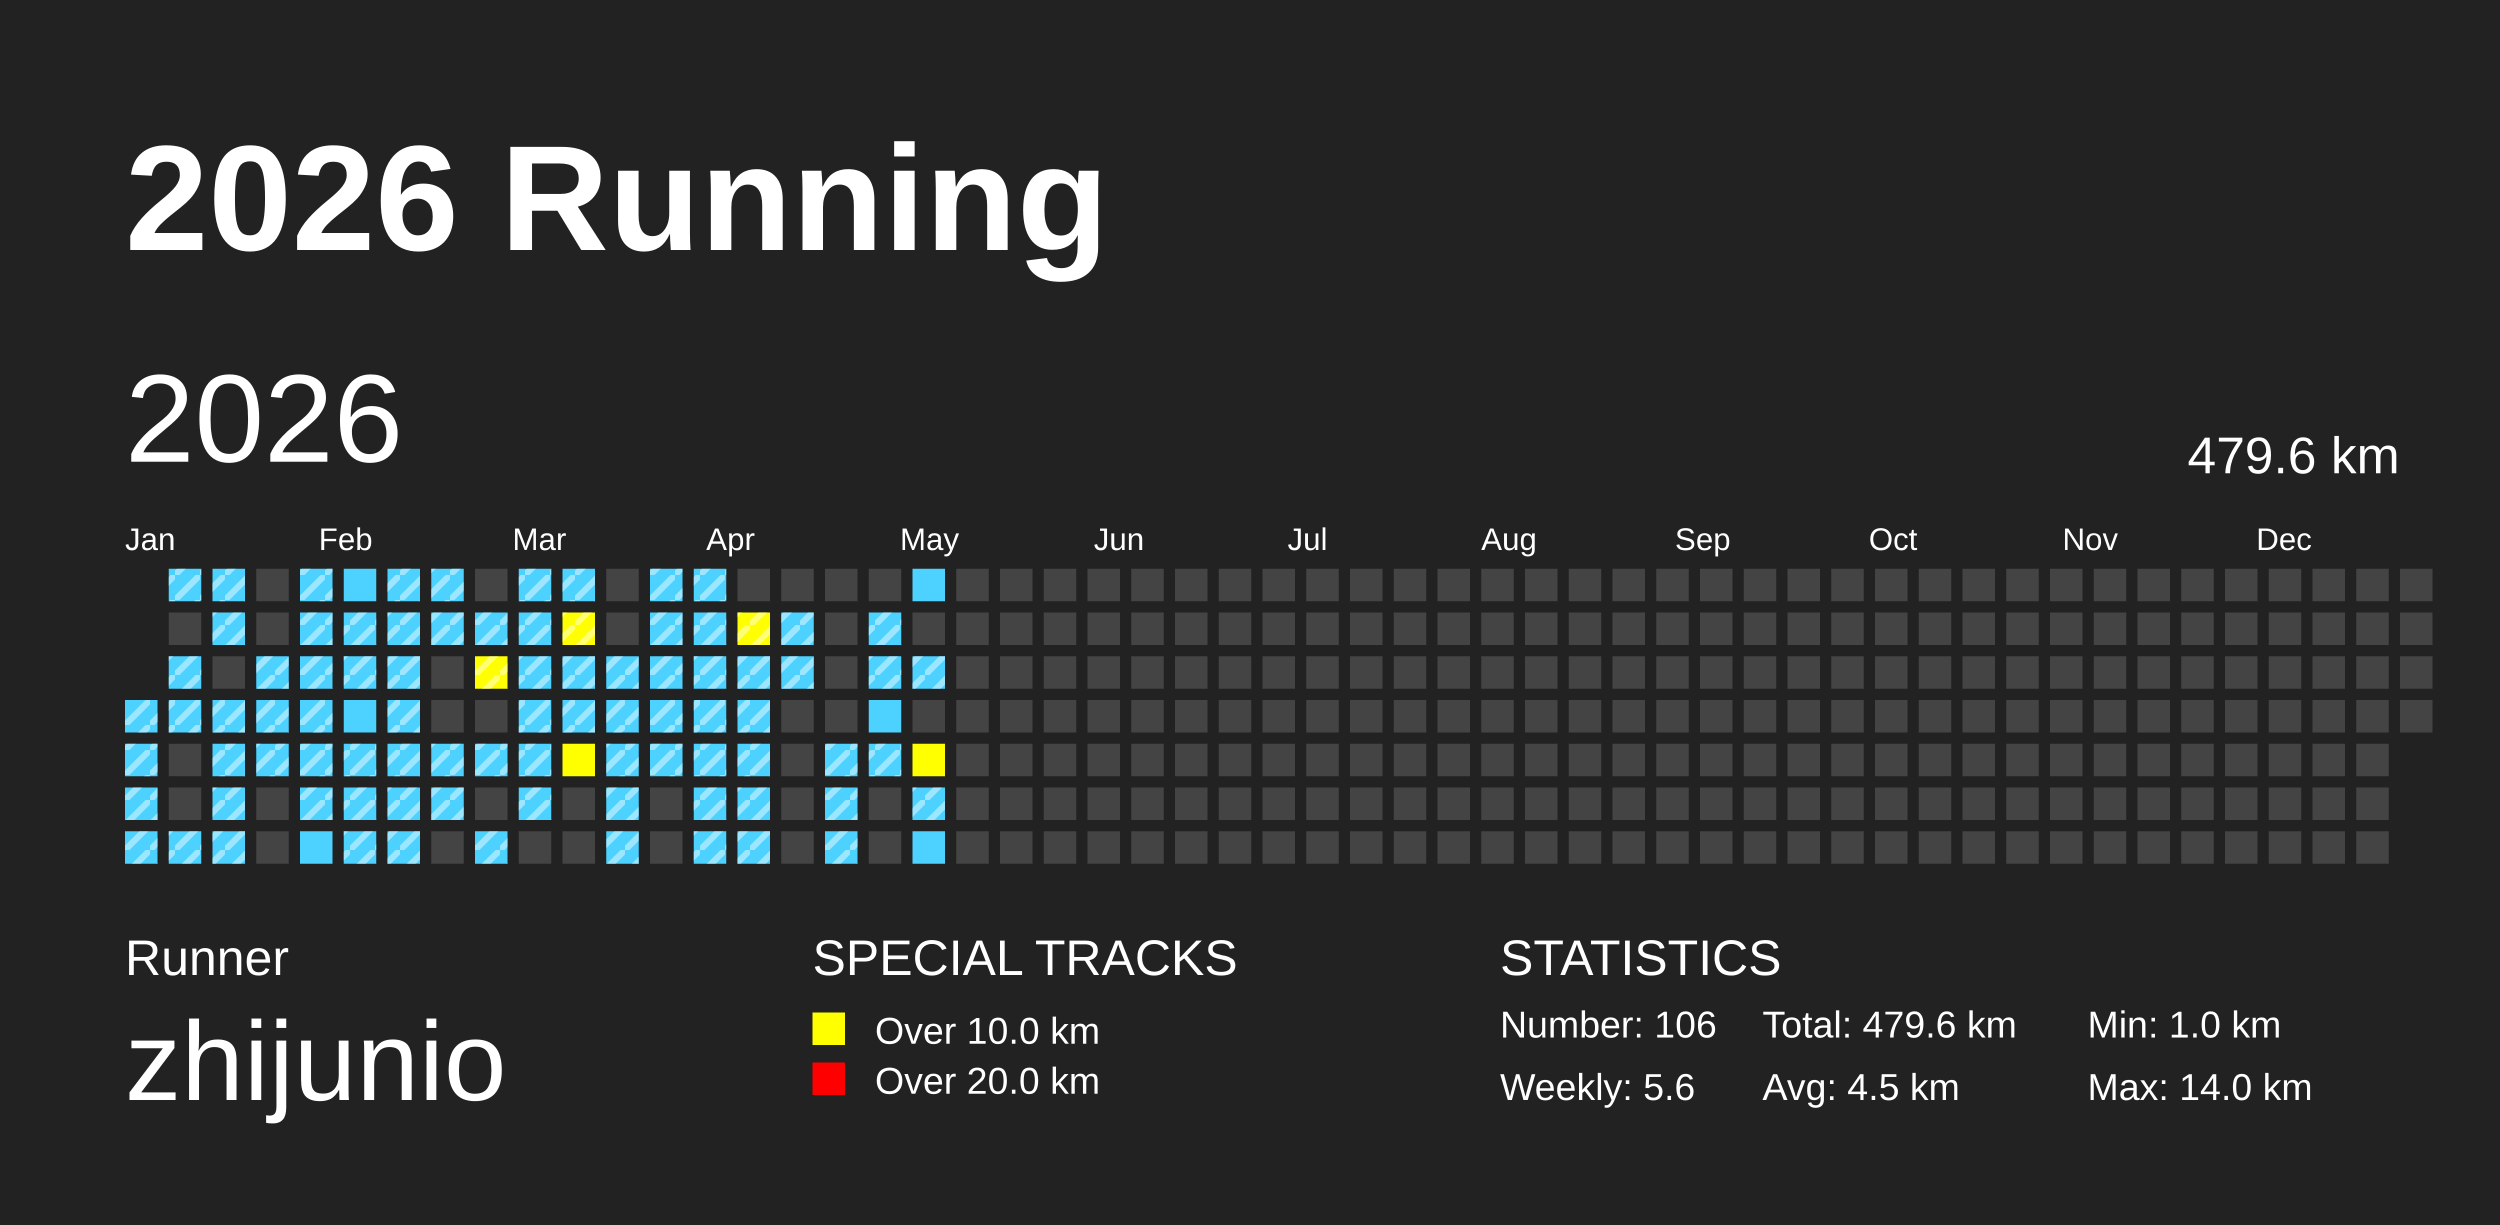
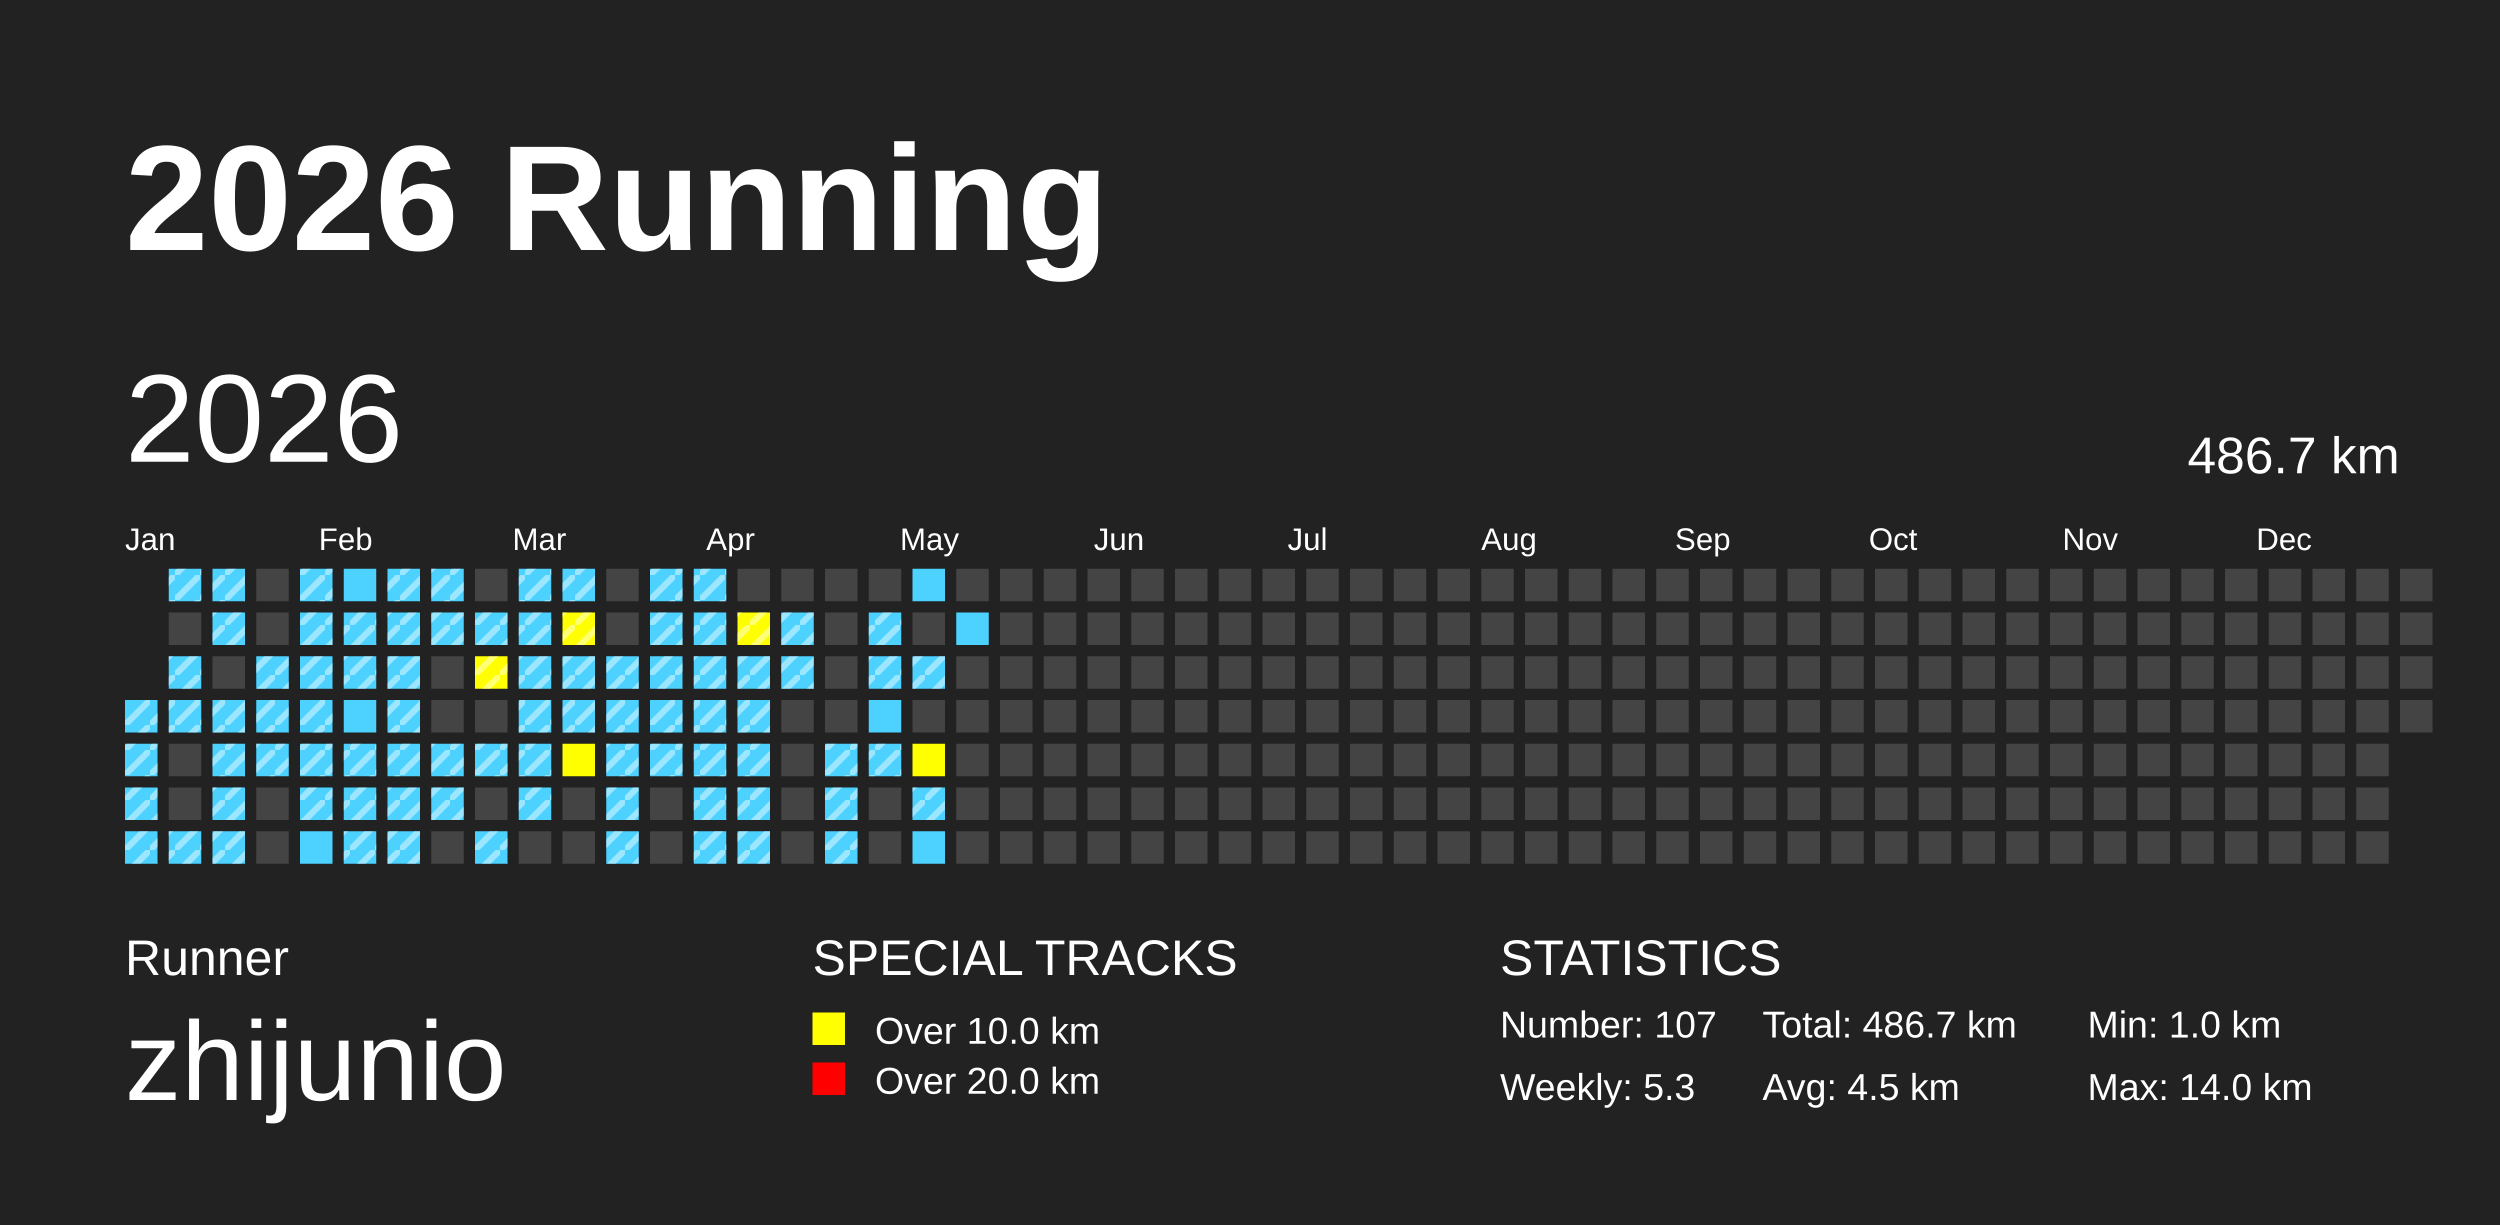
<svg xmlns="http://www.w3.org/2000/svg" baseProfile="full" height="98mm" version="1.1" viewBox="0,0,200,98" width="200mm">
  <defs>
    <pattern height="2" id="indoor-stripe" patternUnits="userSpaceOnUse" width="2">
      <line stroke="white" stroke-opacity="0.45" stroke-width="0.5" x1="0" x2="2" y1="2" y2="0" />
    </pattern>
  </defs>
  <rect fill="#222222" height="98" width="200" x="0" y="0" />
  <text fill="#FFFFFF" style="font-size:12px; font-family:Arial; font-weight:bold;" x="10" y="20">2026 Running</text>
  <text fill="#FFFFFF" style="font-size:4px; font-family:Arial" x="10" y="78">Runner</text>
  <text fill="#FFFFFF" style="font-size:9px; font-family:Arial" x="10" y="88">zhijunio</text>
  <text fill="#FFFFFF" style="font-size:4px; font-family:Arial" x="65" y="78">SPECIAL TRACKS</text>
  <rect fill="yellow" height="2.6" width="2.6" x="65" y="81" />
  <text fill="#FFFFFF" style="font-size:3px; font-family:Arial" x="70" y="83.5">Over 10.0 km</text>
  <rect fill="red" height="2.6" width="2.6" x="65" y="85" />
  <text fill="#FFFFFF" style="font-size:3px; font-family:Arial" x="70" y="87.5">Over 20.0 km</text>
  <text fill="#FFFFFF" style="font-size:4px; font-family:Arial" x="120" y="78">STATISTICS</text>
-   <text fill="#FFFFFF" style="font-size:3px; font-family:Arial" x="120" y="83">Number: 106</text>
-   <text fill="#FFFFFF" style="font-size:3px; font-family:Arial" x="120" y="88">Weekly: 5.6</text>
-   <text fill="#FFFFFF" style="font-size:3px; font-family:Arial" x="141" y="83">Total: 479.6 km</text>
+   <text fill="#FFFFFF" style="font-size:3px; font-family:Arial" x="120" y="83">Number: 107</text>
+   <text fill="#FFFFFF" style="font-size:3px; font-family:Arial" x="120" y="88">Weekly: 5.3</text>
+   <text fill="#FFFFFF" style="font-size:3px; font-family:Arial" x="141" y="83">Total: 486.7 km</text>
  <text fill="#FFFFFF" style="font-size:3px; font-family:Arial" x="141" y="88">Avg: 4.5 km</text>
  <text fill="#FFFFFF" style="font-size:3px; font-family:Arial" x="167" y="83">Min: 1.0 km</text>
  <text fill="#FFFFFF" style="font-size:3px; font-family:Arial" x="167" y="88">Max: 14.0 km</text>
  <text dominant-baseline="hanging" fill="#FFFFFF" style="font-size:10.0px; font-family:Arial;" x="10" y="30">2026</text>
-   <text dominant-baseline="hanging" fill="#FFFFFF" style="font-size:4.125px; font-family:Arial;" x="175" y="35">479.6 km</text>
+   <text dominant-baseline="hanging" fill="#FFFFFF" style="font-size:4.125px; font-family:Arial;" x="175" y="35">486.7 km</text>
  <text fill="#FFFFFF" style="font-size:2.5px; font-family:Arial" x="10.0" y="44">Jan</text>
  <text fill="#FFFFFF" style="font-size:2.5px; font-family:Arial" x="25.5" y="44">Feb</text>
  <text fill="#FFFFFF" style="font-size:2.5px; font-family:Arial" x="41.0" y="44">Mar</text>
  <text fill="#FFFFFF" style="font-size:2.5px; font-family:Arial" x="56.5" y="44">Apr</text>
  <text fill="#FFFFFF" style="font-size:2.5px; font-family:Arial" x="72.0" y="44">May</text>
  <text fill="#FFFFFF" style="font-size:2.5px; font-family:Arial" x="87.5" y="44">Jun</text>
  <text fill="#FFFFFF" style="font-size:2.5px; font-family:Arial" x="103.0" y="44">Jul</text>
  <text fill="#FFFFFF" style="font-size:2.5px; font-family:Arial" x="118.5" y="44">Aug</text>
  <text fill="#FFFFFF" style="font-size:2.5px; font-family:Arial" x="134.0" y="44">Sep</text>
  <text fill="#FFFFFF" style="font-size:2.5px; font-family:Arial" x="149.5" y="44">Oct</text>
  <text fill="#FFFFFF" style="font-size:2.5px; font-family:Arial" x="165.0" y="44">Nov</text>
  <text fill="#FFFFFF" style="font-size:2.5px; font-family:Arial" x="180.5" y="44">Dec</text>
  <rect fill="#4DD2FF" height="2.6" width="2.6" x="10.0" y="56.0" />
  <rect fill="url(#indoor-stripe)" height="2.6" style="pointer-events: none;" width="2.6" x="10.0" y="56.0" />
  <rect fill="#4DD2FF" height="2.6" width="2.6" x="10.0" y="59.5" />
  <rect fill="url(#indoor-stripe)" height="2.6" style="pointer-events: none;" width="2.6" x="10.0" y="59.5" />
  <rect fill="#4DD2FF" height="2.6" width="2.6" x="10.0" y="63.0" />
  <rect fill="url(#indoor-stripe)" height="2.6" style="pointer-events: none;" width="2.6" x="10.0" y="63.0" />
  <rect fill="#4DD2FF" height="2.6" width="2.6" x="10.0" y="66.5" />
  <rect fill="url(#indoor-stripe)" height="2.6" style="pointer-events: none;" width="2.6" x="10.0" y="66.5" />
  <rect fill="#4DD2FF" height="2.6" width="2.6" x="13.5" y="45.5" />
  <rect fill="url(#indoor-stripe)" height="2.6" style="pointer-events: none;" width="2.6" x="13.5" y="45.5" />
  <rect fill="#444444" height="2.6" width="2.6" x="13.5" y="49.0" />
  <rect fill="#4DD2FF" height="2.6" width="2.6" x="13.5" y="52.5" />
  <rect fill="url(#indoor-stripe)" height="2.6" style="pointer-events: none;" width="2.6" x="13.5" y="52.5" />
  <rect fill="#4DD2FF" height="2.6" width="2.6" x="13.5" y="56.0" />
  <rect fill="url(#indoor-stripe)" height="2.6" style="pointer-events: none;" width="2.6" x="13.5" y="56.0" />
  <rect fill="#444444" height="2.6" width="2.6" x="13.5" y="59.5" />
  <rect fill="#444444" height="2.6" width="2.6" x="13.5" y="63.0" />
  <rect fill="#4DD2FF" height="2.6" width="2.6" x="13.5" y="66.5" />
  <rect fill="url(#indoor-stripe)" height="2.6" style="pointer-events: none;" width="2.6" x="13.5" y="66.5" />
  <rect fill="#4DD2FF" height="2.6" width="2.6" x="17.0" y="45.5" />
  <rect fill="url(#indoor-stripe)" height="2.6" style="pointer-events: none;" width="2.6" x="17.0" y="45.5" />
  <rect fill="#4DD2FF" height="2.6" width="2.6" x="17.0" y="49.0" />
  <rect fill="url(#indoor-stripe)" height="2.6" style="pointer-events: none;" width="2.6" x="17.0" y="49.0" />
  <rect fill="#444444" height="2.6" width="2.6" x="17.0" y="52.5" />
  <rect fill="#4DD2FF" height="2.6" width="2.6" x="17.0" y="56.0" />
  <rect fill="url(#indoor-stripe)" height="2.6" style="pointer-events: none;" width="2.6" x="17.0" y="56.0" />
  <rect fill="#4DD2FF" height="2.6" width="2.6" x="17.0" y="59.5" />
  <rect fill="url(#indoor-stripe)" height="2.6" style="pointer-events: none;" width="2.6" x="17.0" y="59.5" />
  <rect fill="#4DD2FF" height="2.6" width="2.6" x="17.0" y="63.0" />
  <rect fill="url(#indoor-stripe)" height="2.6" style="pointer-events: none;" width="2.6" x="17.0" y="63.0" />
  <rect fill="#4DD2FF" height="2.6" width="2.6" x="17.0" y="66.5" />
  <rect fill="url(#indoor-stripe)" height="2.6" style="pointer-events: none;" width="2.6" x="17.0" y="66.5" />
  <rect fill="#444444" height="2.6" width="2.6" x="20.5" y="45.5" />
  <rect fill="#444444" height="2.6" width="2.6" x="20.5" y="49.0" />
  <rect fill="#4DD2FF" height="2.6" width="2.6" x="20.5" y="52.5" />
  <rect fill="url(#indoor-stripe)" height="2.6" style="pointer-events: none;" width="2.6" x="20.5" y="52.5" />
  <rect fill="#4DD2FF" height="2.6" width="2.6" x="20.5" y="56.0" />
  <rect fill="url(#indoor-stripe)" height="2.6" style="pointer-events: none;" width="2.6" x="20.5" y="56.0" />
  <rect fill="#4DD2FF" height="2.6" width="2.6" x="20.5" y="59.5" />
  <rect fill="url(#indoor-stripe)" height="2.6" style="pointer-events: none;" width="2.6" x="20.5" y="59.5" />
  <rect fill="#444444" height="2.6" width="2.6" x="20.5" y="63.0" />
  <rect fill="#444444" height="2.6" width="2.6" x="20.5" y="66.5" />
  <rect fill="#4DD2FF" height="2.6" width="2.6" x="24.0" y="45.5" />
  <rect fill="url(#indoor-stripe)" height="2.6" style="pointer-events: none;" width="2.6" x="24.0" y="45.5" />
  <rect fill="#4DD2FF" height="2.6" width="2.6" x="24.0" y="49.0" />
  <rect fill="url(#indoor-stripe)" height="2.6" style="pointer-events: none;" width="2.6" x="24.0" y="49.0" />
  <rect fill="#4DD2FF" height="2.6" width="2.6" x="24.0" y="52.5" />
  <rect fill="url(#indoor-stripe)" height="2.6" style="pointer-events: none;" width="2.6" x="24.0" y="52.5" />
  <rect fill="#4DD2FF" height="2.6" width="2.6" x="24.0" y="56.0" />
  <rect fill="url(#indoor-stripe)" height="2.6" style="pointer-events: none;" width="2.6" x="24.0" y="56.0" />
  <rect fill="#4DD2FF" height="2.6" width="2.6" x="24.0" y="59.5" />
  <rect fill="url(#indoor-stripe)" height="2.6" style="pointer-events: none;" width="2.6" x="24.0" y="59.5" />
  <rect fill="#4DD2FF" height="2.6" width="2.6" x="24.0" y="63.0" />
  <rect fill="url(#indoor-stripe)" height="2.6" style="pointer-events: none;" width="2.6" x="24.0" y="63.0" />
  <rect fill="#4DD2FF" height="2.6" width="2.6" x="24.0" y="66.5" />
  <rect fill="#4DD2FF" height="2.6" width="2.6" x="27.5" y="45.5" />
  <rect fill="#4DD2FF" height="2.6" width="2.6" x="27.5" y="49.0" />
  <rect fill="url(#indoor-stripe)" height="2.6" style="pointer-events: none;" width="2.6" x="27.5" y="49.0" />
  <rect fill="#4DD2FF" height="2.6" width="2.6" x="27.5" y="52.5" />
  <rect fill="url(#indoor-stripe)" height="2.6" style="pointer-events: none;" width="2.6" x="27.5" y="52.5" />
  <rect fill="#4DD2FF" height="2.6" width="2.6" x="27.5" y="56.0" />
  <rect fill="#4DD2FF" height="2.6" width="2.6" x="27.5" y="59.5" />
  <rect fill="url(#indoor-stripe)" height="2.6" style="pointer-events: none;" width="2.6" x="27.5" y="59.5" />
  <rect fill="#4DD2FF" height="2.6" width="2.6" x="27.5" y="63.0" />
  <rect fill="url(#indoor-stripe)" height="2.6" style="pointer-events: none;" width="2.6" x="27.5" y="63.0" />
  <rect fill="#4DD2FF" height="2.6" width="2.6" x="27.5" y="66.5" />
  <rect fill="url(#indoor-stripe)" height="2.6" style="pointer-events: none;" width="2.6" x="27.5" y="66.5" />
  <rect fill="#4DD2FF" height="2.6" width="2.6" x="31.0" y="45.5" />
  <rect fill="url(#indoor-stripe)" height="2.6" style="pointer-events: none;" width="2.6" x="31.0" y="45.5" />
  <rect fill="#4DD2FF" height="2.6" width="2.6" x="31.0" y="49.0" />
  <rect fill="url(#indoor-stripe)" height="2.6" style="pointer-events: none;" width="2.6" x="31.0" y="49.0" />
  <rect fill="#4DD2FF" height="2.6" width="2.6" x="31.0" y="52.5" />
  <rect fill="url(#indoor-stripe)" height="2.6" style="pointer-events: none;" width="2.6" x="31.0" y="52.5" />
  <rect fill="#4DD2FF" height="2.6" width="2.6" x="31.0" y="56.0" />
  <rect fill="url(#indoor-stripe)" height="2.6" style="pointer-events: none;" width="2.6" x="31.0" y="56.0" />
  <rect fill="#4DD2FF" height="2.6" width="2.6" x="31.0" y="59.5" />
  <rect fill="url(#indoor-stripe)" height="2.6" style="pointer-events: none;" width="2.6" x="31.0" y="59.5" />
  <rect fill="#4DD2FF" height="2.6" width="2.6" x="31.0" y="63.0" />
  <rect fill="url(#indoor-stripe)" height="2.6" style="pointer-events: none;" width="2.6" x="31.0" y="63.0" />
  <rect fill="#4DD2FF" height="2.6" width="2.6" x="31.0" y="66.5" />
  <rect fill="url(#indoor-stripe)" height="2.6" style="pointer-events: none;" width="2.6" x="31.0" y="66.5" />
  <rect fill="#4DD2FF" height="2.6" width="2.6" x="34.5" y="45.5" />
  <rect fill="url(#indoor-stripe)" height="2.6" style="pointer-events: none;" width="2.6" x="34.5" y="45.5" />
  <rect fill="#4DD2FF" height="2.6" width="2.6" x="34.5" y="49.0" />
  <rect fill="url(#indoor-stripe)" height="2.6" style="pointer-events: none;" width="2.6" x="34.5" y="49.0" />
  <rect fill="#444444" height="2.6" width="2.6" x="34.5" y="52.5" />
  <rect fill="#444444" height="2.6" width="2.6" x="34.5" y="56.0" />
  <rect fill="#4DD2FF" height="2.6" width="2.6" x="34.5" y="59.5" />
  <rect fill="url(#indoor-stripe)" height="2.6" style="pointer-events: none;" width="2.6" x="34.5" y="59.5" />
  <rect fill="#4DD2FF" height="2.6" width="2.6" x="34.5" y="63.0" />
  <rect fill="url(#indoor-stripe)" height="2.6" style="pointer-events: none;" width="2.6" x="34.5" y="63.0" />
  <rect fill="#444444" height="2.6" width="2.6" x="34.5" y="66.5" />
  <rect fill="#444444" height="2.6" width="2.6" x="38.0" y="45.5" />
  <rect fill="#4DD2FF" height="2.6" width="2.6" x="38.0" y="49.0" />
  <rect fill="url(#indoor-stripe)" height="2.6" style="pointer-events: none;" width="2.6" x="38.0" y="49.0" />
  <rect fill="yellow" height="2.6" width="2.6" x="38.0" y="52.5" />
  <rect fill="url(#indoor-stripe)" height="2.6" style="pointer-events: none;" width="2.6" x="38.0" y="52.5" />
  <rect fill="#444444" height="2.6" width="2.6" x="38.0" y="56.0" />
  <rect fill="#4DD2FF" height="2.6" width="2.6" x="38.0" y="59.5" />
  <rect fill="url(#indoor-stripe)" height="2.6" style="pointer-events: none;" width="2.6" x="38.0" y="59.5" />
  <rect fill="#444444" height="2.6" width="2.6" x="38.0" y="63.0" />
  <rect fill="#4DD2FF" height="2.6" width="2.6" x="38.0" y="66.5" />
  <rect fill="url(#indoor-stripe)" height="2.6" style="pointer-events: none;" width="2.6" x="38.0" y="66.5" />
  <rect fill="#4DD2FF" height="2.6" width="2.6" x="41.5" y="45.5" />
  <rect fill="url(#indoor-stripe)" height="2.6" style="pointer-events: none;" width="2.6" x="41.5" y="45.5" />
  <rect fill="#4DD2FF" height="2.6" width="2.6" x="41.5" y="49.0" />
  <rect fill="url(#indoor-stripe)" height="2.6" style="pointer-events: none;" width="2.6" x="41.5" y="49.0" />
  <rect fill="#4DD2FF" height="2.6" width="2.6" x="41.5" y="52.5" />
  <rect fill="url(#indoor-stripe)" height="2.6" style="pointer-events: none;" width="2.6" x="41.5" y="52.5" />
  <rect fill="#4DD2FF" height="2.6" width="2.6" x="41.5" y="56.0" />
  <rect fill="url(#indoor-stripe)" height="2.6" style="pointer-events: none;" width="2.6" x="41.5" y="56.0" />
  <rect fill="#4DD2FF" height="2.6" width="2.6" x="41.5" y="59.5" />
  <rect fill="url(#indoor-stripe)" height="2.6" style="pointer-events: none;" width="2.6" x="41.5" y="59.5" />
  <rect fill="#4DD2FF" height="2.6" width="2.6" x="41.5" y="63.0" />
  <rect fill="url(#indoor-stripe)" height="2.6" style="pointer-events: none;" width="2.6" x="41.5" y="63.0" />
  <rect fill="#444444" height="2.6" width="2.6" x="41.5" y="66.5" />
  <rect fill="#4DD2FF" height="2.6" width="2.6" x="45.0" y="45.5" />
  <rect fill="url(#indoor-stripe)" height="2.6" style="pointer-events: none;" width="2.6" x="45.0" y="45.5" />
  <rect fill="yellow" height="2.6" width="2.6" x="45.0" y="49.0" />
  <rect fill="url(#indoor-stripe)" height="2.6" style="pointer-events: none;" width="2.6" x="45.0" y="49.0" />
  <rect fill="#4DD2FF" height="2.6" width="2.6" x="45.0" y="52.5" />
  <rect fill="url(#indoor-stripe)" height="2.6" style="pointer-events: none;" width="2.6" x="45.0" y="52.5" />
  <rect fill="#4DD2FF" height="2.6" width="2.6" x="45.0" y="56.0" />
  <rect fill="url(#indoor-stripe)" height="2.6" style="pointer-events: none;" width="2.6" x="45.0" y="56.0" />
  <rect fill="yellow" height="2.6" width="2.6" x="45.0" y="59.5" />
  <rect fill="#444444" height="2.6" width="2.6" x="45.0" y="63.0" />
  <rect fill="#444444" height="2.6" width="2.6" x="45.0" y="66.5" />
  <rect fill="#444444" height="2.6" width="2.6" x="48.5" y="45.5" />
  <rect fill="#444444" height="2.6" width="2.6" x="48.5" y="49.0" />
  <rect fill="#4DD2FF" height="2.6" width="2.6" x="48.5" y="52.5" />
  <rect fill="url(#indoor-stripe)" height="2.6" style="pointer-events: none;" width="2.6" x="48.5" y="52.5" />
  <rect fill="#4DD2FF" height="2.6" width="2.6" x="48.5" y="56.0" />
  <rect fill="url(#indoor-stripe)" height="2.6" style="pointer-events: none;" width="2.6" x="48.5" y="56.0" />
  <rect fill="#4DD2FF" height="2.6" width="2.6" x="48.5" y="59.5" />
  <rect fill="url(#indoor-stripe)" height="2.6" style="pointer-events: none;" width="2.6" x="48.5" y="59.5" />
  <rect fill="#4DD2FF" height="2.6" width="2.6" x="48.5" y="63.0" />
  <rect fill="url(#indoor-stripe)" height="2.6" style="pointer-events: none;" width="2.6" x="48.5" y="63.0" />
  <rect fill="#4DD2FF" height="2.6" width="2.6" x="48.5" y="66.5" />
  <rect fill="url(#indoor-stripe)" height="2.6" style="pointer-events: none;" width="2.6" x="48.5" y="66.5" />
  <rect fill="#4DD2FF" height="2.6" width="2.6" x="52.0" y="45.5" />
  <rect fill="url(#indoor-stripe)" height="2.6" style="pointer-events: none;" width="2.6" x="52.0" y="45.5" />
  <rect fill="#4DD2FF" height="2.6" width="2.6" x="52.0" y="49.0" />
  <rect fill="url(#indoor-stripe)" height="2.6" style="pointer-events: none;" width="2.6" x="52.0" y="49.0" />
  <rect fill="#4DD2FF" height="2.6" width="2.6" x="52.0" y="52.5" />
  <rect fill="url(#indoor-stripe)" height="2.6" style="pointer-events: none;" width="2.6" x="52.0" y="52.5" />
  <rect fill="#4DD2FF" height="2.6" width="2.6" x="52.0" y="56.0" />
  <rect fill="url(#indoor-stripe)" height="2.6" style="pointer-events: none;" width="2.6" x="52.0" y="56.0" />
  <rect fill="#4DD2FF" height="2.6" width="2.6" x="52.0" y="59.5" />
  <rect fill="url(#indoor-stripe)" height="2.6" style="pointer-events: none;" width="2.6" x="52.0" y="59.5" />
  <rect fill="#444444" height="2.6" width="2.6" x="52.0" y="63.0" />
  <rect fill="#444444" height="2.6" width="2.6" x="52.0" y="66.5" />
  <rect fill="#4DD2FF" height="2.6" width="2.6" x="55.5" y="45.5" />
  <rect fill="url(#indoor-stripe)" height="2.6" style="pointer-events: none;" width="2.6" x="55.5" y="45.5" />
  <rect fill="#4DD2FF" height="2.6" width="2.6" x="55.5" y="49.0" />
  <rect fill="url(#indoor-stripe)" height="2.6" style="pointer-events: none;" width="2.6" x="55.5" y="49.0" />
  <rect fill="#4DD2FF" height="2.6" width="2.6" x="55.5" y="52.5" />
  <rect fill="url(#indoor-stripe)" height="2.6" style="pointer-events: none;" width="2.6" x="55.5" y="52.5" />
  <rect fill="#4DD2FF" height="2.6" width="2.6" x="55.5" y="56.0" />
  <rect fill="url(#indoor-stripe)" height="2.6" style="pointer-events: none;" width="2.6" x="55.5" y="56.0" />
  <rect fill="#4DD2FF" height="2.6" width="2.6" x="55.5" y="59.5" />
  <rect fill="url(#indoor-stripe)" height="2.6" style="pointer-events: none;" width="2.6" x="55.5" y="59.5" />
  <rect fill="#4DD2FF" height="2.6" width="2.6" x="55.5" y="63.0" />
  <rect fill="url(#indoor-stripe)" height="2.6" style="pointer-events: none;" width="2.6" x="55.5" y="63.0" />
  <rect fill="#4DD2FF" height="2.6" width="2.6" x="55.5" y="66.5" />
  <rect fill="url(#indoor-stripe)" height="2.6" style="pointer-events: none;" width="2.6" x="55.5" y="66.5" />
  <rect fill="#444444" height="2.6" width="2.6" x="59.0" y="45.5" />
  <rect fill="yellow" height="2.6" width="2.6" x="59.0" y="49.0" />
  <rect fill="url(#indoor-stripe)" height="2.6" style="pointer-events: none;" width="2.6" x="59.0" y="49.0" />
  <rect fill="#4DD2FF" height="2.6" width="2.6" x="59.0" y="52.5" />
  <rect fill="url(#indoor-stripe)" height="2.6" style="pointer-events: none;" width="2.6" x="59.0" y="52.5" />
  <rect fill="#4DD2FF" height="2.6" width="2.6" x="59.0" y="56.0" />
  <rect fill="url(#indoor-stripe)" height="2.6" style="pointer-events: none;" width="2.6" x="59.0" y="56.0" />
  <rect fill="#4DD2FF" height="2.6" width="2.6" x="59.0" y="59.5" />
  <rect fill="url(#indoor-stripe)" height="2.6" style="pointer-events: none;" width="2.6" x="59.0" y="59.5" />
  <rect fill="#4DD2FF" height="2.6" width="2.6" x="59.0" y="63.0" />
  <rect fill="url(#indoor-stripe)" height="2.6" style="pointer-events: none;" width="2.6" x="59.0" y="63.0" />
  <rect fill="#4DD2FF" height="2.6" width="2.6" x="59.0" y="66.5" />
  <rect fill="url(#indoor-stripe)" height="2.6" style="pointer-events: none;" width="2.6" x="59.0" y="66.5" />
  <rect fill="#444444" height="2.6" width="2.6" x="62.5" y="45.5" />
  <rect fill="#4DD2FF" height="2.6" width="2.6" x="62.5" y="49.0" />
  <rect fill="url(#indoor-stripe)" height="2.6" style="pointer-events: none;" width="2.6" x="62.5" y="49.0" />
  <rect fill="#4DD2FF" height="2.6" width="2.6" x="62.5" y="52.5" />
  <rect fill="url(#indoor-stripe)" height="2.6" style="pointer-events: none;" width="2.6" x="62.5" y="52.5" />
  <rect fill="#444444" height="2.6" width="2.6" x="62.5" y="56.0" />
  <rect fill="#444444" height="2.6" width="2.6" x="62.5" y="59.5" />
  <rect fill="#444444" height="2.6" width="2.6" x="62.5" y="63.0" />
  <rect fill="#444444" height="2.6" width="2.6" x="62.5" y="66.5" />
  <rect fill="#444444" height="2.6" width="2.6" x="66.0" y="45.5" />
  <rect fill="#444444" height="2.6" width="2.6" x="66.0" y="49.0" />
  <rect fill="#444444" height="2.6" width="2.6" x="66.0" y="52.5" />
  <rect fill="#444444" height="2.6" width="2.6" x="66.0" y="56.0" />
  <rect fill="#4DD2FF" height="2.6" width="2.6" x="66.0" y="59.5" />
  <rect fill="url(#indoor-stripe)" height="2.6" style="pointer-events: none;" width="2.6" x="66.0" y="59.5" />
  <rect fill="#4DD2FF" height="2.6" width="2.6" x="66.0" y="63.0" />
  <rect fill="url(#indoor-stripe)" height="2.6" style="pointer-events: none;" width="2.6" x="66.0" y="63.0" />
  <rect fill="#4DD2FF" height="2.6" width="2.6" x="66.0" y="66.5" />
  <rect fill="url(#indoor-stripe)" height="2.6" style="pointer-events: none;" width="2.6" x="66.0" y="66.5" />
  <rect fill="#444444" height="2.6" width="2.6" x="69.5" y="45.5" />
  <rect fill="#4DD2FF" height="2.6" width="2.6" x="69.5" y="49.0" />
  <rect fill="url(#indoor-stripe)" height="2.6" style="pointer-events: none;" width="2.6" x="69.5" y="49.0" />
  <rect fill="#4DD2FF" height="2.6" width="2.6" x="69.5" y="52.5" />
  <rect fill="url(#indoor-stripe)" height="2.6" style="pointer-events: none;" width="2.6" x="69.5" y="52.5" />
  <rect fill="#4DD2FF" height="2.6" width="2.6" x="69.5" y="56.0" />
  <rect fill="#4DD2FF" height="2.6" width="2.6" x="69.5" y="59.5" />
  <rect fill="url(#indoor-stripe)" height="2.6" style="pointer-events: none;" width="2.6" x="69.5" y="59.5" />
  <rect fill="#444444" height="2.6" width="2.6" x="69.5" y="63.0" />
  <rect fill="#444444" height="2.6" width="2.6" x="69.5" y="66.5" />
  <rect fill="#4DD2FF" height="2.6" width="2.6" x="73.0" y="45.5" />
  <rect fill="#444444" height="2.6" width="2.6" x="73.0" y="49.0" />
  <rect fill="#4DD2FF" height="2.6" width="2.6" x="73.0" y="52.5" />
  <rect fill="url(#indoor-stripe)" height="2.6" style="pointer-events: none;" width="2.6" x="73.0" y="52.5" />
  <rect fill="#444444" height="2.6" width="2.6" x="73.0" y="56.0" />
  <rect fill="yellow" height="2.6" width="2.6" x="73.0" y="59.5" />
  <rect fill="#4DD2FF" height="2.6" width="2.6" x="73.0" y="63.0" />
  <rect fill="url(#indoor-stripe)" height="2.6" style="pointer-events: none;" width="2.6" x="73.0" y="63.0" />
  <rect fill="#4DD2FF" height="2.6" width="2.6" x="73.0" y="66.5" />
  <rect fill="#444444" height="2.6" width="2.6" x="76.5" y="45.5" />
-   <rect fill="#444444" height="2.6" width="2.6" x="76.5" y="49.0" />
+   <rect fill="#4DD2FF" height="2.6" width="2.6" x="76.5" y="49.0" />
  <rect fill="#444444" height="2.6" width="2.6" x="76.5" y="52.5" />
  <rect fill="#444444" height="2.6" width="2.6" x="76.5" y="56.0" />
  <rect fill="#444444" height="2.6" width="2.6" x="76.5" y="59.5" />
  <rect fill="#444444" height="2.6" width="2.6" x="76.5" y="63.0" />
  <rect fill="#444444" height="2.6" width="2.6" x="76.5" y="66.5" />
  <rect fill="#444444" height="2.6" width="2.6" x="80.0" y="45.5" />
  <rect fill="#444444" height="2.6" width="2.6" x="80.0" y="49.0" />
  <rect fill="#444444" height="2.6" width="2.6" x="80.0" y="52.5" />
  <rect fill="#444444" height="2.6" width="2.6" x="80.0" y="56.0" />
  <rect fill="#444444" height="2.6" width="2.6" x="80.0" y="59.5" />
  <rect fill="#444444" height="2.6" width="2.6" x="80.0" y="63.0" />
  <rect fill="#444444" height="2.6" width="2.6" x="80.0" y="66.5" />
  <rect fill="#444444" height="2.6" width="2.6" x="83.5" y="45.5" />
  <rect fill="#444444" height="2.6" width="2.6" x="83.5" y="49.0" />
  <rect fill="#444444" height="2.6" width="2.6" x="83.5" y="52.5" />
  <rect fill="#444444" height="2.6" width="2.6" x="83.5" y="56.0" />
  <rect fill="#444444" height="2.6" width="2.6" x="83.5" y="59.5" />
  <rect fill="#444444" height="2.6" width="2.6" x="83.5" y="63.0" />
  <rect fill="#444444" height="2.6" width="2.6" x="83.5" y="66.5" />
  <rect fill="#444444" height="2.6" width="2.6" x="87.0" y="45.5" />
  <rect fill="#444444" height="2.6" width="2.6" x="87.0" y="49.0" />
  <rect fill="#444444" height="2.6" width="2.6" x="87.0" y="52.5" />
  <rect fill="#444444" height="2.6" width="2.6" x="87.0" y="56.0" />
  <rect fill="#444444" height="2.6" width="2.6" x="87.0" y="59.5" />
  <rect fill="#444444" height="2.6" width="2.6" x="87.0" y="63.0" />
  <rect fill="#444444" height="2.6" width="2.6" x="87.0" y="66.5" />
  <rect fill="#444444" height="2.6" width="2.6" x="90.5" y="45.5" />
  <rect fill="#444444" height="2.6" width="2.6" x="90.5" y="49.0" />
  <rect fill="#444444" height="2.6" width="2.6" x="90.5" y="52.5" />
  <rect fill="#444444" height="2.6" width="2.6" x="90.5" y="56.0" />
  <rect fill="#444444" height="2.6" width="2.6" x="90.5" y="59.5" />
  <rect fill="#444444" height="2.6" width="2.6" x="90.5" y="63.0" />
  <rect fill="#444444" height="2.6" width="2.6" x="90.5" y="66.5" />
  <rect fill="#444444" height="2.6" width="2.6" x="94.0" y="45.5" />
  <rect fill="#444444" height="2.6" width="2.6" x="94.0" y="49.0" />
  <rect fill="#444444" height="2.6" width="2.6" x="94.0" y="52.5" />
  <rect fill="#444444" height="2.6" width="2.6" x="94.0" y="56.0" />
  <rect fill="#444444" height="2.6" width="2.6" x="94.0" y="59.5" />
  <rect fill="#444444" height="2.6" width="2.6" x="94.0" y="63.0" />
  <rect fill="#444444" height="2.6" width="2.6" x="94.0" y="66.5" />
  <rect fill="#444444" height="2.6" width="2.6" x="97.5" y="45.5" />
  <rect fill="#444444" height="2.6" width="2.6" x="97.5" y="49.0" />
  <rect fill="#444444" height="2.6" width="2.6" x="97.5" y="52.5" />
  <rect fill="#444444" height="2.6" width="2.6" x="97.5" y="56.0" />
  <rect fill="#444444" height="2.6" width="2.6" x="97.5" y="59.5" />
  <rect fill="#444444" height="2.6" width="2.6" x="97.5" y="63.0" />
  <rect fill="#444444" height="2.6" width="2.6" x="97.5" y="66.5" />
  <rect fill="#444444" height="2.6" width="2.6" x="101.0" y="45.5" />
  <rect fill="#444444" height="2.6" width="2.6" x="101.0" y="49.0" />
  <rect fill="#444444" height="2.6" width="2.6" x="101.0" y="52.5" />
  <rect fill="#444444" height="2.6" width="2.6" x="101.0" y="56.0" />
  <rect fill="#444444" height="2.6" width="2.6" x="101.0" y="59.5" />
  <rect fill="#444444" height="2.6" width="2.6" x="101.0" y="63.0" />
  <rect fill="#444444" height="2.6" width="2.6" x="101.0" y="66.5" />
  <rect fill="#444444" height="2.6" width="2.6" x="104.5" y="45.5" />
  <rect fill="#444444" height="2.6" width="2.6" x="104.5" y="49.0" />
  <rect fill="#444444" height="2.6" width="2.6" x="104.5" y="52.5" />
  <rect fill="#444444" height="2.6" width="2.6" x="104.5" y="56.0" />
  <rect fill="#444444" height="2.6" width="2.6" x="104.5" y="59.5" />
  <rect fill="#444444" height="2.6" width="2.6" x="104.5" y="63.0" />
  <rect fill="#444444" height="2.6" width="2.6" x="104.5" y="66.5" />
  <rect fill="#444444" height="2.6" width="2.6" x="108.0" y="45.5" />
  <rect fill="#444444" height="2.6" width="2.6" x="108.0" y="49.0" />
  <rect fill="#444444" height="2.6" width="2.6" x="108.0" y="52.5" />
  <rect fill="#444444" height="2.6" width="2.6" x="108.0" y="56.0" />
  <rect fill="#444444" height="2.6" width="2.6" x="108.0" y="59.5" />
  <rect fill="#444444" height="2.6" width="2.6" x="108.0" y="63.0" />
  <rect fill="#444444" height="2.6" width="2.6" x="108.0" y="66.5" />
  <rect fill="#444444" height="2.6" width="2.6" x="111.5" y="45.5" />
  <rect fill="#444444" height="2.6" width="2.6" x="111.5" y="49.0" />
  <rect fill="#444444" height="2.6" width="2.6" x="111.5" y="52.5" />
  <rect fill="#444444" height="2.6" width="2.6" x="111.5" y="56.0" />
  <rect fill="#444444" height="2.6" width="2.6" x="111.5" y="59.5" />
  <rect fill="#444444" height="2.6" width="2.6" x="111.5" y="63.0" />
  <rect fill="#444444" height="2.6" width="2.6" x="111.5" y="66.5" />
  <rect fill="#444444" height="2.6" width="2.6" x="115.0" y="45.5" />
  <rect fill="#444444" height="2.6" width="2.6" x="115.0" y="49.0" />
  <rect fill="#444444" height="2.6" width="2.6" x="115.0" y="52.5" />
  <rect fill="#444444" height="2.6" width="2.6" x="115.0" y="56.0" />
  <rect fill="#444444" height="2.6" width="2.6" x="115.0" y="59.5" />
  <rect fill="#444444" height="2.6" width="2.6" x="115.0" y="63.0" />
  <rect fill="#444444" height="2.6" width="2.6" x="115.0" y="66.5" />
  <rect fill="#444444" height="2.6" width="2.6" x="118.5" y="45.5" />
  <rect fill="#444444" height="2.6" width="2.6" x="118.5" y="49.0" />
  <rect fill="#444444" height="2.6" width="2.6" x="118.5" y="52.5" />
  <rect fill="#444444" height="2.6" width="2.6" x="118.5" y="56.0" />
  <rect fill="#444444" height="2.6" width="2.6" x="118.5" y="59.5" />
  <rect fill="#444444" height="2.6" width="2.6" x="118.5" y="63.0" />
  <rect fill="#444444" height="2.6" width="2.6" x="118.5" y="66.5" />
  <rect fill="#444444" height="2.6" width="2.6" x="122.0" y="45.5" />
  <rect fill="#444444" height="2.6" width="2.6" x="122.0" y="49.0" />
  <rect fill="#444444" height="2.6" width="2.6" x="122.0" y="52.5" />
  <rect fill="#444444" height="2.6" width="2.6" x="122.0" y="56.0" />
  <rect fill="#444444" height="2.6" width="2.6" x="122.0" y="59.5" />
  <rect fill="#444444" height="2.6" width="2.6" x="122.0" y="63.0" />
  <rect fill="#444444" height="2.6" width="2.6" x="122.0" y="66.5" />
  <rect fill="#444444" height="2.6" width="2.6" x="125.5" y="45.5" />
  <rect fill="#444444" height="2.6" width="2.6" x="125.5" y="49.0" />
  <rect fill="#444444" height="2.6" width="2.6" x="125.5" y="52.5" />
  <rect fill="#444444" height="2.6" width="2.6" x="125.5" y="56.0" />
  <rect fill="#444444" height="2.6" width="2.6" x="125.5" y="59.5" />
  <rect fill="#444444" height="2.6" width="2.6" x="125.5" y="63.0" />
  <rect fill="#444444" height="2.6" width="2.6" x="125.5" y="66.5" />
  <rect fill="#444444" height="2.6" width="2.6" x="129.0" y="45.5" />
  <rect fill="#444444" height="2.6" width="2.6" x="129.0" y="49.0" />
  <rect fill="#444444" height="2.6" width="2.6" x="129.0" y="52.5" />
  <rect fill="#444444" height="2.6" width="2.6" x="129.0" y="56.0" />
  <rect fill="#444444" height="2.6" width="2.6" x="129.0" y="59.5" />
  <rect fill="#444444" height="2.6" width="2.6" x="129.0" y="63.0" />
  <rect fill="#444444" height="2.6" width="2.6" x="129.0" y="66.5" />
  <rect fill="#444444" height="2.6" width="2.6" x="132.5" y="45.5" />
  <rect fill="#444444" height="2.6" width="2.6" x="132.5" y="49.0" />
  <rect fill="#444444" height="2.6" width="2.6" x="132.5" y="52.5" />
  <rect fill="#444444" height="2.6" width="2.6" x="132.5" y="56.0" />
  <rect fill="#444444" height="2.6" width="2.6" x="132.5" y="59.5" />
  <rect fill="#444444" height="2.6" width="2.6" x="132.5" y="63.0" />
  <rect fill="#444444" height="2.6" width="2.6" x="132.5" y="66.5" />
  <rect fill="#444444" height="2.6" width="2.6" x="136.0" y="45.5" />
  <rect fill="#444444" height="2.6" width="2.6" x="136.0" y="49.0" />
  <rect fill="#444444" height="2.6" width="2.6" x="136.0" y="52.5" />
  <rect fill="#444444" height="2.6" width="2.6" x="136.0" y="56.0" />
  <rect fill="#444444" height="2.6" width="2.6" x="136.0" y="59.5" />
  <rect fill="#444444" height="2.6" width="2.6" x="136.0" y="63.0" />
  <rect fill="#444444" height="2.6" width="2.6" x="136.0" y="66.5" />
  <rect fill="#444444" height="2.6" width="2.6" x="139.5" y="45.5" />
  <rect fill="#444444" height="2.6" width="2.6" x="139.5" y="49.0" />
  <rect fill="#444444" height="2.6" width="2.6" x="139.5" y="52.5" />
  <rect fill="#444444" height="2.6" width="2.6" x="139.5" y="56.0" />
  <rect fill="#444444" height="2.6" width="2.6" x="139.5" y="59.5" />
  <rect fill="#444444" height="2.6" width="2.6" x="139.5" y="63.0" />
  <rect fill="#444444" height="2.6" width="2.6" x="139.5" y="66.5" />
  <rect fill="#444444" height="2.6" width="2.6" x="143.0" y="45.5" />
  <rect fill="#444444" height="2.6" width="2.6" x="143.0" y="49.0" />
  <rect fill="#444444" height="2.6" width="2.6" x="143.0" y="52.5" />
  <rect fill="#444444" height="2.6" width="2.6" x="143.0" y="56.0" />
  <rect fill="#444444" height="2.6" width="2.6" x="143.0" y="59.5" />
  <rect fill="#444444" height="2.6" width="2.6" x="143.0" y="63.0" />
  <rect fill="#444444" height="2.6" width="2.6" x="143.0" y="66.5" />
  <rect fill="#444444" height="2.6" width="2.6" x="146.5" y="45.5" />
  <rect fill="#444444" height="2.6" width="2.6" x="146.5" y="49.0" />
  <rect fill="#444444" height="2.6" width="2.6" x="146.5" y="52.5" />
  <rect fill="#444444" height="2.6" width="2.6" x="146.5" y="56.0" />
  <rect fill="#444444" height="2.6" width="2.6" x="146.5" y="59.5" />
  <rect fill="#444444" height="2.6" width="2.6" x="146.5" y="63.0" />
  <rect fill="#444444" height="2.6" width="2.6" x="146.5" y="66.5" />
  <rect fill="#444444" height="2.6" width="2.6" x="150.0" y="45.5" />
  <rect fill="#444444" height="2.6" width="2.6" x="150.0" y="49.0" />
  <rect fill="#444444" height="2.6" width="2.6" x="150.0" y="52.5" />
  <rect fill="#444444" height="2.6" width="2.6" x="150.0" y="56.0" />
  <rect fill="#444444" height="2.6" width="2.6" x="150.0" y="59.5" />
  <rect fill="#444444" height="2.6" width="2.6" x="150.0" y="63.0" />
  <rect fill="#444444" height="2.6" width="2.6" x="150.0" y="66.5" />
  <rect fill="#444444" height="2.6" width="2.6" x="153.5" y="45.5" />
  <rect fill="#444444" height="2.6" width="2.6" x="153.5" y="49.0" />
  <rect fill="#444444" height="2.6" width="2.6" x="153.5" y="52.5" />
  <rect fill="#444444" height="2.6" width="2.6" x="153.5" y="56.0" />
  <rect fill="#444444" height="2.6" width="2.6" x="153.5" y="59.5" />
  <rect fill="#444444" height="2.6" width="2.6" x="153.5" y="63.0" />
  <rect fill="#444444" height="2.6" width="2.6" x="153.5" y="66.5" />
  <rect fill="#444444" height="2.6" width="2.6" x="157.0" y="45.5" />
  <rect fill="#444444" height="2.6" width="2.6" x="157.0" y="49.0" />
  <rect fill="#444444" height="2.6" width="2.6" x="157.0" y="52.5" />
  <rect fill="#444444" height="2.6" width="2.6" x="157.0" y="56.0" />
  <rect fill="#444444" height="2.6" width="2.6" x="157.0" y="59.5" />
  <rect fill="#444444" height="2.6" width="2.6" x="157.0" y="63.0" />
  <rect fill="#444444" height="2.6" width="2.6" x="157.0" y="66.5" />
  <rect fill="#444444" height="2.6" width="2.6" x="160.5" y="45.5" />
  <rect fill="#444444" height="2.6" width="2.6" x="160.5" y="49.0" />
  <rect fill="#444444" height="2.6" width="2.6" x="160.5" y="52.5" />
  <rect fill="#444444" height="2.6" width="2.6" x="160.5" y="56.0" />
  <rect fill="#444444" height="2.6" width="2.6" x="160.5" y="59.5" />
  <rect fill="#444444" height="2.6" width="2.6" x="160.5" y="63.0" />
  <rect fill="#444444" height="2.6" width="2.6" x="160.5" y="66.5" />
  <rect fill="#444444" height="2.6" width="2.6" x="164.0" y="45.5" />
  <rect fill="#444444" height="2.6" width="2.6" x="164.0" y="49.0" />
  <rect fill="#444444" height="2.6" width="2.6" x="164.0" y="52.5" />
  <rect fill="#444444" height="2.6" width="2.6" x="164.0" y="56.0" />
  <rect fill="#444444" height="2.6" width="2.6" x="164.0" y="59.5" />
  <rect fill="#444444" height="2.6" width="2.6" x="164.0" y="63.0" />
  <rect fill="#444444" height="2.6" width="2.6" x="164.0" y="66.5" />
  <rect fill="#444444" height="2.6" width="2.6" x="167.5" y="45.5" />
  <rect fill="#444444" height="2.6" width="2.6" x="167.5" y="49.0" />
  <rect fill="#444444" height="2.6" width="2.6" x="167.5" y="52.5" />
  <rect fill="#444444" height="2.6" width="2.6" x="167.5" y="56.0" />
  <rect fill="#444444" height="2.6" width="2.6" x="167.5" y="59.5" />
  <rect fill="#444444" height="2.6" width="2.6" x="167.5" y="63.0" />
  <rect fill="#444444" height="2.6" width="2.6" x="167.5" y="66.5" />
  <rect fill="#444444" height="2.6" width="2.6" x="171.0" y="45.5" />
  <rect fill="#444444" height="2.6" width="2.6" x="171.0" y="49.0" />
  <rect fill="#444444" height="2.6" width="2.6" x="171.0" y="52.5" />
  <rect fill="#444444" height="2.6" width="2.6" x="171.0" y="56.0" />
  <rect fill="#444444" height="2.6" width="2.6" x="171.0" y="59.5" />
  <rect fill="#444444" height="2.6" width="2.6" x="171.0" y="63.0" />
  <rect fill="#444444" height="2.6" width="2.6" x="171.0" y="66.5" />
  <rect fill="#444444" height="2.6" width="2.6" x="174.5" y="45.5" />
  <rect fill="#444444" height="2.6" width="2.6" x="174.5" y="49.0" />
  <rect fill="#444444" height="2.6" width="2.6" x="174.5" y="52.5" />
  <rect fill="#444444" height="2.6" width="2.6" x="174.5" y="56.0" />
  <rect fill="#444444" height="2.6" width="2.6" x="174.5" y="59.5" />
  <rect fill="#444444" height="2.6" width="2.6" x="174.5" y="63.0" />
  <rect fill="#444444" height="2.6" width="2.6" x="174.5" y="66.5" />
  <rect fill="#444444" height="2.6" width="2.6" x="178.0" y="45.5" />
  <rect fill="#444444" height="2.6" width="2.6" x="178.0" y="49.0" />
  <rect fill="#444444" height="2.6" width="2.6" x="178.0" y="52.5" />
  <rect fill="#444444" height="2.6" width="2.6" x="178.0" y="56.0" />
  <rect fill="#444444" height="2.6" width="2.6" x="178.0" y="59.5" />
  <rect fill="#444444" height="2.6" width="2.6" x="178.0" y="63.0" />
  <rect fill="#444444" height="2.6" width="2.6" x="178.0" y="66.5" />
  <rect fill="#444444" height="2.6" width="2.6" x="181.5" y="45.5" />
  <rect fill="#444444" height="2.6" width="2.6" x="181.5" y="49.0" />
  <rect fill="#444444" height="2.6" width="2.6" x="181.5" y="52.5" />
  <rect fill="#444444" height="2.6" width="2.6" x="181.5" y="56.0" />
  <rect fill="#444444" height="2.6" width="2.6" x="181.5" y="59.5" />
  <rect fill="#444444" height="2.6" width="2.6" x="181.5" y="63.0" />
  <rect fill="#444444" height="2.6" width="2.6" x="181.5" y="66.5" />
  <rect fill="#444444" height="2.6" width="2.6" x="185.0" y="45.5" />
  <rect fill="#444444" height="2.6" width="2.6" x="185.0" y="49.0" />
  <rect fill="#444444" height="2.6" width="2.6" x="185.0" y="52.5" />
  <rect fill="#444444" height="2.6" width="2.6" x="185.0" y="56.0" />
  <rect fill="#444444" height="2.6" width="2.6" x="185.0" y="59.5" />
  <rect fill="#444444" height="2.6" width="2.6" x="185.0" y="63.0" />
  <rect fill="#444444" height="2.6" width="2.6" x="185.0" y="66.5" />
  <rect fill="#444444" height="2.6" width="2.6" x="188.5" y="45.5" />
  <rect fill="#444444" height="2.6" width="2.6" x="188.5" y="49.0" />
  <rect fill="#444444" height="2.6" width="2.6" x="188.5" y="52.5" />
  <rect fill="#444444" height="2.6" width="2.6" x="188.5" y="56.0" />
  <rect fill="#444444" height="2.6" width="2.6" x="188.5" y="59.5" />
  <rect fill="#444444" height="2.6" width="2.6" x="188.5" y="63.0" />
  <rect fill="#444444" height="2.6" width="2.6" x="188.5" y="66.5" />
  <rect fill="#444444" height="2.6" width="2.6" x="192.0" y="45.5" />
  <rect fill="#444444" height="2.6" width="2.6" x="192.0" y="49.0" />
  <rect fill="#444444" height="2.6" width="2.6" x="192.0" y="52.5" />
  <rect fill="#444444" height="2.6" width="2.6" x="192.0" y="56.0" />
</svg>
